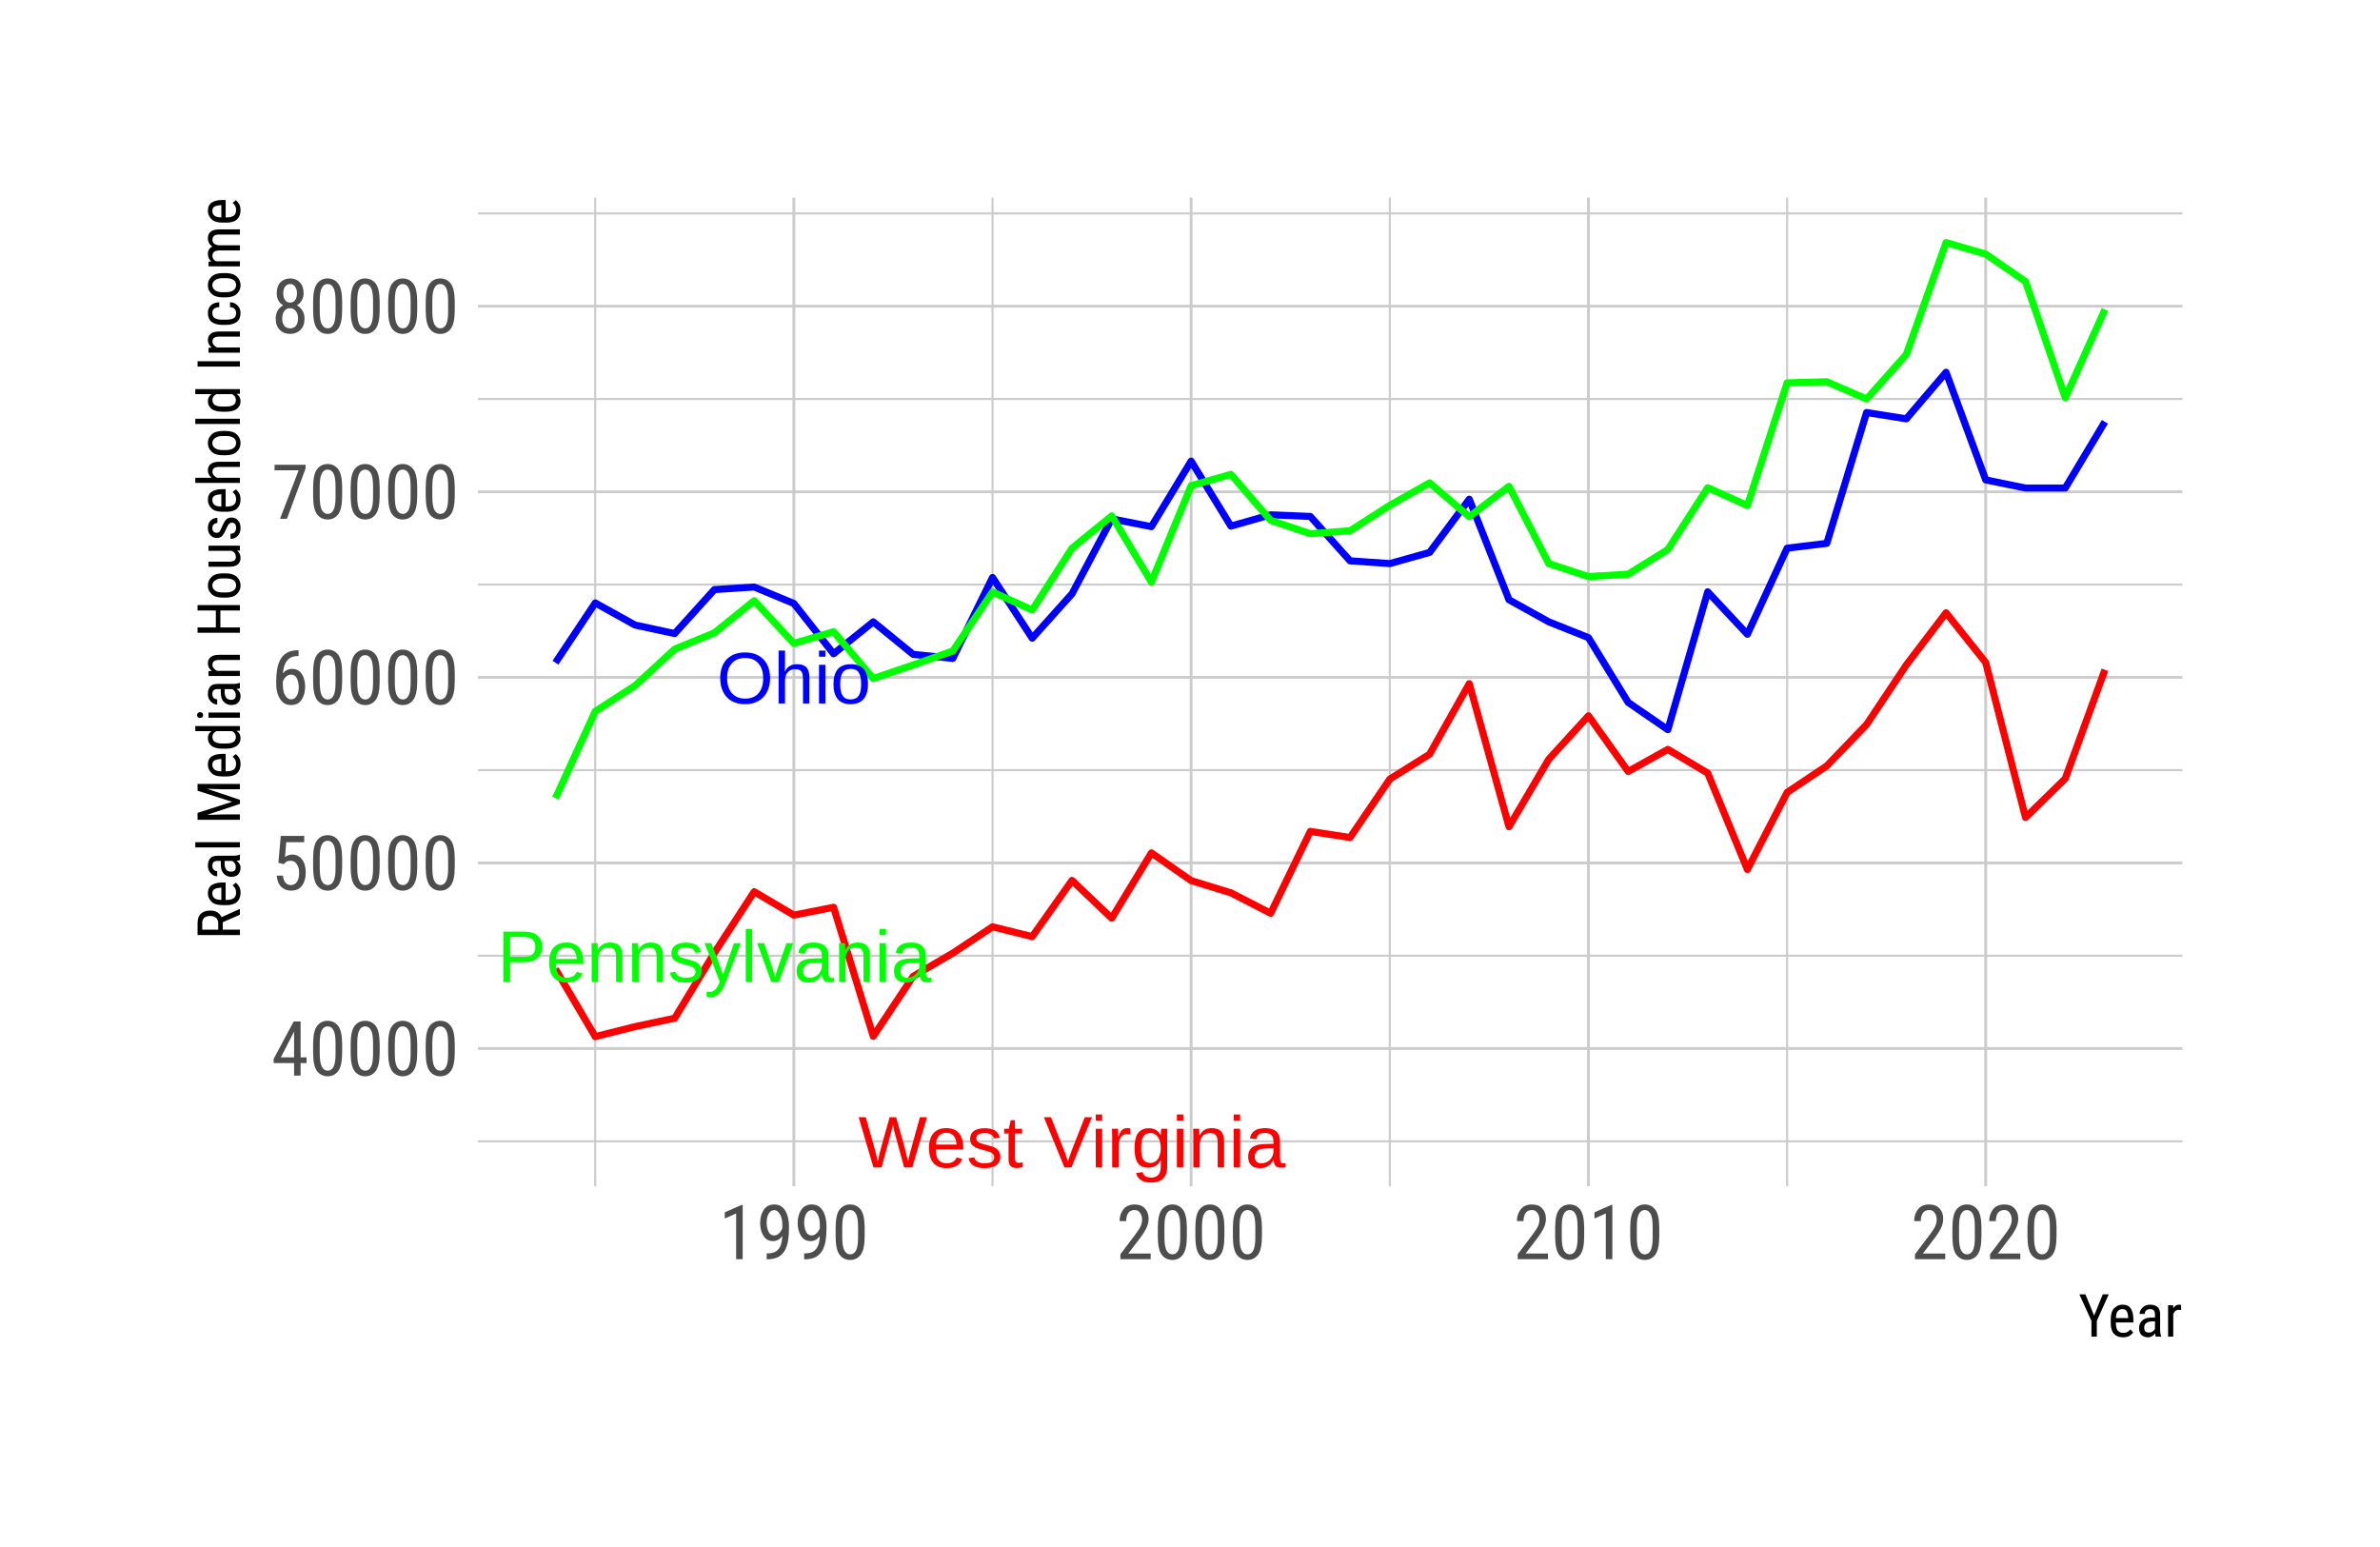
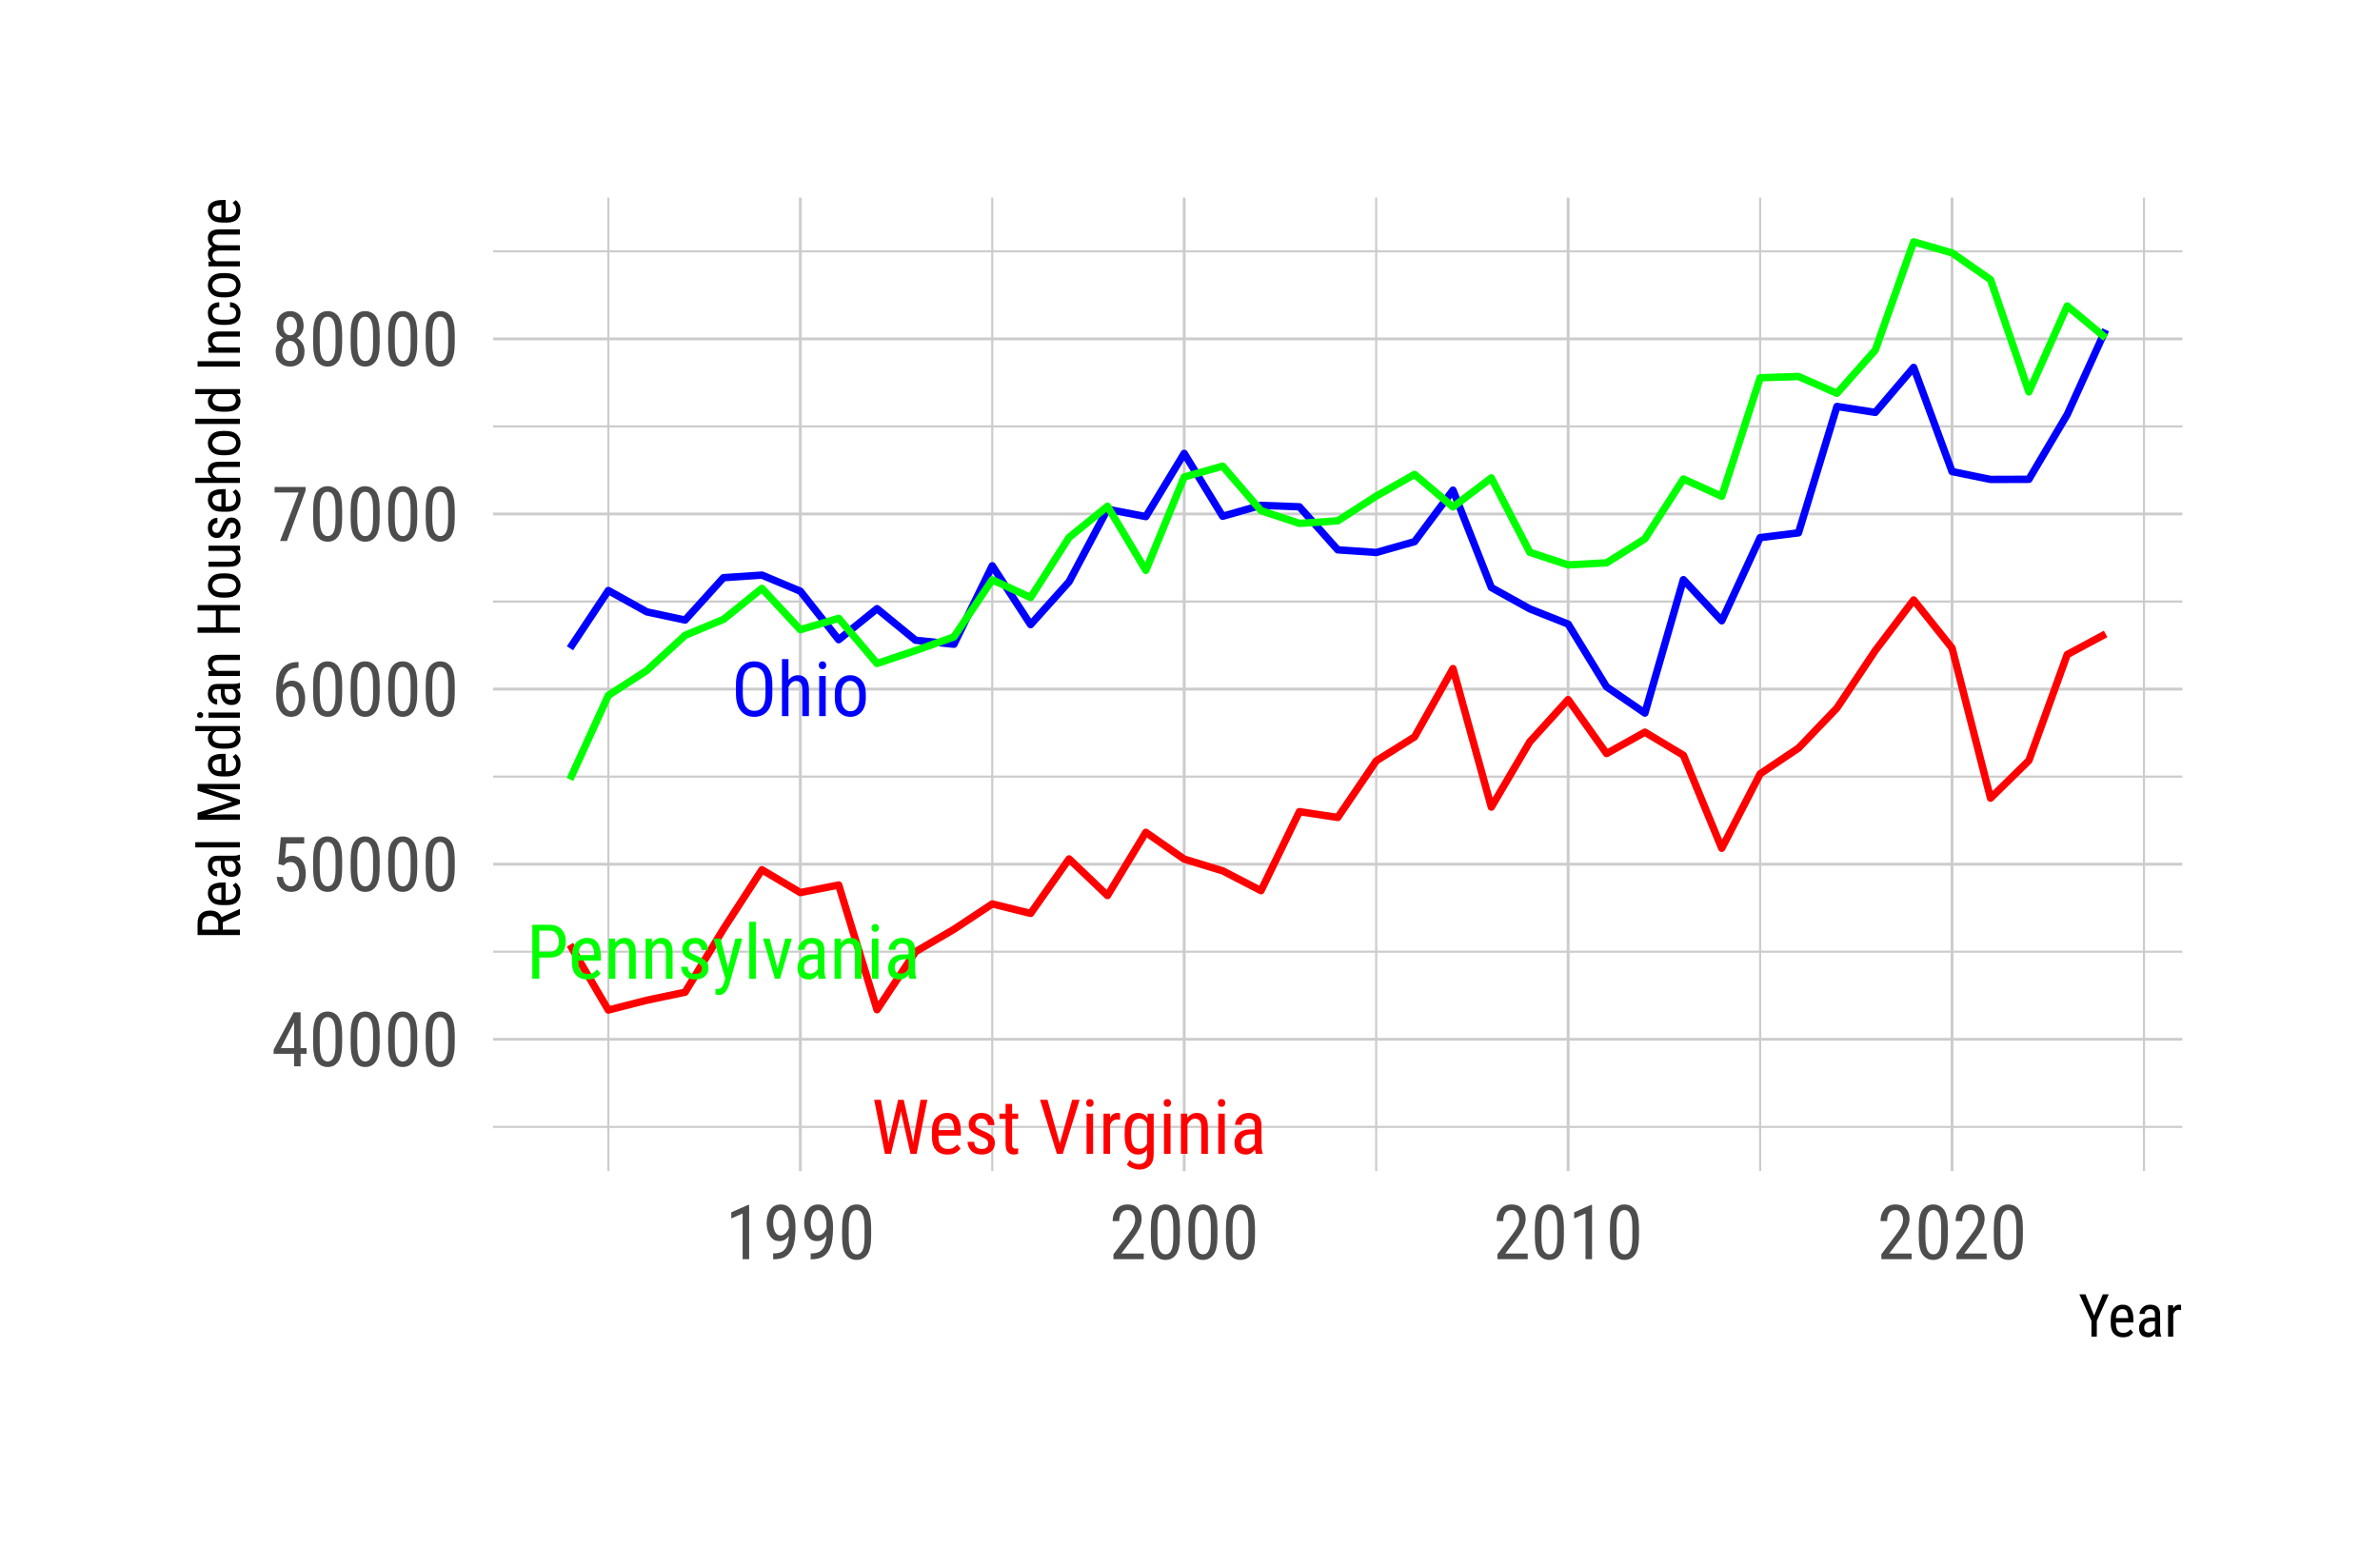
<svg xmlns="http://www.w3.org/2000/svg" width="360.00pt" height="234.00pt" viewBox="0 0 360.00 234.00">
  <g class="svglite">
    <defs>
      <style type="text/css">
    .svglite line, .svglite polyline, .svglite polygon, .svglite path, .svglite rect, .svglite circle {
      fill: none;
      stroke: #000000;
      stroke-linecap: round;
      stroke-linejoin: round;
      stroke-miterlimit: 10.00;
    }
    .svglite text {
      white-space: pre;
    }
    .svglite g.glyphgroup path {
      fill: inherit;
      stroke: none;
    }
  </style>
    </defs>
    <rect width="100%" height="100%" style="stroke: none; fill: #FFFFFF;" />
    <defs>
      <clipPath id="cpMC4wMHwzNjAuMDB8MC4wMHwyMzQuMDA=">
        <rect x="0.00" y="0.00" width="360.00" height="234.00" />
      </clipPath>
    </defs>
    <g clip-path="url(#cpMC4wMHwzNjAuMDB8MC4wMHwyMzQuMDA=)">
- </g>
+       <rect x="-0" y="-0" width="360.00" height="234.00" style="stroke-width: 1.12; stroke: none; fill: #FFFFFF;" />
+     </g>
    <defs>
-       <clipPath id="cpNzIuMzB8MzMwLjExfDI5Ljg5fDE3OS40Mw==">
-         <rect x="72.30" y="29.89" width="257.81" height="149.55" />
+       <clipPath id="cpNzQuNTl8MzMwLjExfDI5Ljg5fDE3Ny4xNA==">
+         <rect x="74.59" y="29.89" width="255.52" height="147.25" />
      </clipPath>
    </defs>
-     <g clip-path="url(#cpNzIuMzB8MzMwLjExfDI5Ljg5fDE3OS40Mw==)">
-       <polyline points="72.30,172.64 330.11,172.64 " style="stroke-width: 0.32; stroke: #CCCCCC; stroke-linecap: butt;" />
-       <polyline points="72.30,144.56 330.11,144.56 " style="stroke-width: 0.32; stroke: #CCCCCC; stroke-linecap: butt;" />
-       <polyline points="72.30,116.49 330.11,116.49 " style="stroke-width: 0.32; stroke: #CCCCCC; stroke-linecap: butt;" />
-       <polyline points="72.30,88.42 330.11,88.42 " style="stroke-width: 0.32; stroke: #CCCCCC; stroke-linecap: butt;" />
-       <polyline points="72.30,60.35 330.11,60.35 " style="stroke-width: 0.32; stroke: #CCCCCC; stroke-linecap: butt;" />
-       <polyline points="72.30,32.28 330.11,32.28 " style="stroke-width: 0.32; stroke: #CCCCCC; stroke-linecap: butt;" />
-       <polyline points="90.03,179.43 90.03,29.89 " style="stroke-width: 0.32; stroke: #CCCCCC; stroke-linecap: butt;" />
-       <polyline points="150.13,179.43 150.13,29.89 " style="stroke-width: 0.32; stroke: #CCCCCC; stroke-linecap: butt;" />
-       <polyline points="210.22,179.43 210.22,29.89 " style="stroke-width: 0.32; stroke: #CCCCCC; stroke-linecap: butt;" />
-       <polyline points="270.32,179.43 270.32,29.89 " style="stroke-width: 0.32; stroke: #CCCCCC; stroke-linecap: butt;" />
-       <polyline points="72.30,158.60 330.11,158.60 " style="stroke-width: 0.43; stroke: #CCCCCC; stroke-linecap: butt;" />
-       <polyline points="72.30,130.53 330.11,130.53 " style="stroke-width: 0.43; stroke: #CCCCCC; stroke-linecap: butt;" />
-       <polyline points="72.30,102.46 330.11,102.46 " style="stroke-width: 0.43; stroke: #CCCCCC; stroke-linecap: butt;" />
-       <polyline points="72.30,74.39 330.11,74.39 " style="stroke-width: 0.43; stroke: #CCCCCC; stroke-linecap: butt;" />
-       <polyline points="72.30,46.31 330.11,46.31 " style="stroke-width: 0.43; stroke: #CCCCCC; stroke-linecap: butt;" />
-       <polyline points="120.08,179.43 120.08,29.89 " style="stroke-width: 0.43; stroke: #CCCCCC; stroke-linecap: butt;" />
-       <polyline points="180.17,179.43 180.17,29.89 " style="stroke-width: 0.43; stroke: #CCCCCC; stroke-linecap: butt;" />
-       <polyline points="240.27,179.43 240.27,29.89 " style="stroke-width: 0.43; stroke: #CCCCCC; stroke-linecap: butt;" />
-       <polyline points="300.36,179.43 300.36,29.89 " style="stroke-width: 0.43; stroke: #CCCCCC; stroke-linecap: butt;" />
-       <polyline points="84.02,100.24 90.04,91.20 96.05,94.54 102.05,95.83 108.06,89.18 114.08,88.79 120.08,91.28 126.09,98.89 132.09,94.06 138.12,98.98 144.12,99.59 150.13,87.35 156.13,96.53 162.15,89.82 168.16,78.48 174.16,79.66 180.17,69.75 186.19,79.58 192.20,77.87 198.20,78.12 204.21,84.83 210.23,85.25 216.24,83.56 222.24,75.51 228.25,90.72 234.27,94.06 240.27,96.45 246.28,106.25 252.28,110.37 258.31,89.52 264.31,95.94 270.32,82.92 276.32,82.19 282.34,62.40 288.35,63.35 294.36,56.31 300.36,72.59 306.38,73.82 312.39,73.82 318.39,63.80 " style="stroke-width: 1.07; stroke: #0000FF; stroke-linecap: butt;" />
-       <polyline points="84.02,146.59 90.04,156.80 96.05,155.29 102.05,154.02 108.06,144.12 114.08,134.88 120.08,138.42 126.09,137.24 132.09,156.75 138.12,147.68 144.12,144.17 150.13,140.19 156.13,141.67 162.15,133.17 168.16,138.89 174.16,129.01 180.17,133.20 186.19,135.05 192.20,138.14 198.20,125.76 204.21,126.68 210.23,117.84 216.24,114.08 222.24,103.41 228.25,125.05 234.27,114.84 240.27,108.27 246.28,116.69 252.28,113.35 258.31,116.94 264.31,131.51 270.32,119.86 276.32,115.85 282.34,109.59 288.35,100.58 294.36,92.69 300.36,100.21 306.38,123.65 312.39,117.78 318.39,101.31 " style="stroke-width: 1.07; stroke: #FF0000; stroke-linecap: butt;" />
-       <polyline points="84.02,120.73 90.04,107.59 96.05,103.72 102.05,98.19 108.06,95.72 114.08,90.86 120.08,97.32 126.09,95.55 132.09,102.63 138.12,100.58 144.12,98.47 150.13,89.54 156.13,92.27 162.15,82.92 168.16,78.03 174.16,88.03 180.17,73.46 186.19,71.75 192.20,78.71 198.20,80.73 204.21,80.28 210.23,76.43 216.24,73.04 222.24,78.15 228.25,73.57 234.27,85.25 240.27,87.21 246.28,86.85 252.28,83.12 258.31,73.77 264.31,76.46 270.32,57.91 276.32,57.74 282.34,60.35 288.35,53.61 294.36,36.69 300.36,38.43 306.38,42.58 312.39,60.15 318.39,46.82 " style="stroke-width: 1.07; stroke: #00FF00; stroke-linecap: butt;" />
-       <text x="162.15" y="176.58" text-anchor="middle" style="font-size: 11.04px;fill: #FF0000; font-family: &quot;Arial&quot;;" textLength="64.59px" lengthAdjust="spacingAndGlyphs">West Virginia</text>
-       <text x="108.06" y="148.51" text-anchor="middle" style="font-size: 11.04px;fill: #00FF00; font-family: &quot;Arial&quot;;" textLength="65.66px" lengthAdjust="spacingAndGlyphs">Pennsylvania</text>
-       <text x="120.08" y="106.41" text-anchor="middle" style="font-size: 11.04px;fill: #0000FF; font-family: &quot;Arial&quot;;" textLength="23.31px" lengthAdjust="spacingAndGlyphs">Ohio</text>
+     <g clip-path="url(#cpNzQuNTl8MzMwLjExfDI5Ljg5fDE3Ny4xNA==)">
+       <polyline points="74.59,170.45 330.11,170.45 " style="stroke-width: 0.32; stroke: #CCCCCC; stroke-linecap: butt;" />
+       <polyline points="74.59,143.96 330.11,143.96 " style="stroke-width: 0.32; stroke: #CCCCCC; stroke-linecap: butt;" />
+       <polyline points="74.59,117.47 330.11,117.47 " style="stroke-width: 0.32; stroke: #CCCCCC; stroke-linecap: butt;" />
+       <polyline points="74.59,90.99 330.11,90.99 " style="stroke-width: 0.32; stroke: #CCCCCC; stroke-linecap: butt;" />
+       <polyline points="74.59,64.50 330.11,64.50 " style="stroke-width: 0.32; stroke: #CCCCCC; stroke-linecap: butt;" />
+       <polyline points="74.59,38.01 330.11,38.01 " style="stroke-width: 0.32; stroke: #CCCCCC; stroke-linecap: butt;" />
+       <polyline points="92.02,177.14 92.02,29.89 " style="stroke-width: 0.32; stroke: #CCCCCC; stroke-linecap: butt;" />
+       <polyline points="150.09,177.14 150.09,29.89 " style="stroke-width: 0.32; stroke: #CCCCCC; stroke-linecap: butt;" />
+       <polyline points="208.16,177.14 208.16,29.89 " style="stroke-width: 0.32; stroke: #CCCCCC; stroke-linecap: butt;" />
+       <polyline points="266.24,177.14 266.24,29.89 " style="stroke-width: 0.32; stroke: #CCCCCC; stroke-linecap: butt;" />
+       <polyline points="324.30,177.14 324.30,29.89 " style="stroke-width: 0.32; stroke: #CCCCCC; stroke-linecap: butt;" />
+       <polyline points="74.59,157.20 330.11,157.20 " style="stroke-width: 0.43; stroke: #CCCCCC; stroke-linecap: butt;" />
+       <polyline points="74.59,130.72 330.11,130.72 " style="stroke-width: 0.43; stroke: #CCCCCC; stroke-linecap: butt;" />
+       <polyline points="74.59,104.23 330.11,104.23 " style="stroke-width: 0.43; stroke: #CCCCCC; stroke-linecap: butt;" />
+       <polyline points="74.59,77.74 330.11,77.74 " style="stroke-width: 0.43; stroke: #CCCCCC; stroke-linecap: butt;" />
+       <polyline points="74.59,51.26 330.11,51.26 " style="stroke-width: 0.43; stroke: #CCCCCC; stroke-linecap: butt;" />
+       <polyline points="121.06,177.14 121.06,29.89 " style="stroke-width: 0.43; stroke: #CCCCCC; stroke-linecap: butt;" />
+       <polyline points="179.12,177.14 179.12,29.89 " style="stroke-width: 0.43; stroke: #CCCCCC; stroke-linecap: butt;" />
+       <polyline points="237.20,177.14 237.20,29.89 " style="stroke-width: 0.43; stroke: #CCCCCC; stroke-linecap: butt;" />
+       <polyline points="295.27,177.14 295.27,29.89 " style="stroke-width: 0.43; stroke: #CCCCCC; stroke-linecap: butt;" />
+       <polyline points="86.21,98.06 92.02,89.32 97.83,92.55 103.63,93.79 109.43,87.38 115.25,86.99 121.06,89.42 126.86,96.76 132.66,92.07 138.48,96.84 144.29,97.45 150.09,85.58 155.89,94.48 161.71,87.99 167.52,77.03 173.32,78.14 179.12,68.58 184.94,78.09 190.74,76.44 196.55,76.66 202.35,83.17 208.17,83.57 213.97,81.93 219.78,74.14 225.58,88.87 231.40,92.10 237.20,94.40 243.01,103.89 248.81,107.86 254.63,87.68 260.43,93.90 266.24,81.32 272.04,80.60 277.86,61.48 283.66,62.38 289.46,55.57 295.27,71.33 301.09,72.52 306.89,72.50 312.69,62.70 318.50,49.88 " style="stroke-width: 1.12; stroke: #0000FF; stroke-linecap: butt;" />
+       <polyline points="86.21,142.90 92.02,152.78 97.83,151.30 103.63,150.08 109.43,140.52 115.25,131.56 121.06,135.01 126.86,133.87 132.66,152.73 138.48,143.96 144.29,140.57 150.09,136.73 155.89,138.16 161.71,129.92 167.52,135.46 173.32,125.90 179.12,129.95 184.94,131.72 190.74,134.72 196.55,122.77 202.35,123.65 208.17,115.09 213.97,111.46 219.78,101.13 225.58,122.08 231.40,112.20 237.20,105.82 243.01,113.98 248.81,110.75 254.63,114.24 260.43,128.31 266.24,117.05 272.04,113.16 277.86,107.09 283.66,98.40 289.46,90.75 295.27,98.03 301.09,120.73 306.89,115.04 312.69,99.01 318.50,95.89 " style="stroke-width: 1.12; stroke: #FF0000; stroke-linecap: butt;" />
+       <polyline points="86.21,117.90 92.02,105.18 97.83,101.42 103.63,96.10 109.43,93.69 115.25,89.00 121.06,95.25 126.86,93.53 132.66,100.36 138.48,98.40 144.29,96.34 150.09,87.70 155.89,90.38 161.71,81.29 167.52,76.58 173.32,86.27 179.12,72.15 184.94,70.51 190.74,77.24 196.55,79.17 202.35,78.78 208.17,75.04 213.97,71.76 219.78,76.68 225.58,72.29 231.40,83.54 237.20,85.45 243.01,85.13 248.81,81.50 254.63,72.45 260.43,75.07 266.24,57.14 272.04,56.95 277.86,59.49 283.66,52.95 289.46,36.58 295.27,38.25 301.09,42.30 306.89,59.28 312.69,46.28 318.50,51.10 " style="stroke-width: 1.12; stroke: #00FF00; stroke-linecap: butt;" />
+       <text x="161.71" y="174.53" text-anchor="middle" style="font-size: 11.50px;fill: #FF0000; font-family: &quot;Roboto Condensed&quot;;" textLength="59.75px" lengthAdjust="spacingAndGlyphs">West Virginia</text>
+       <text x="109.43" y="148.05" text-anchor="middle" style="font-size: 11.50px;fill: #00FF00; font-family: &quot;Roboto Condensed&quot;;" textLength="59.56px" lengthAdjust="spacingAndGlyphs">Pennsylvania</text>
+       <text x="121.06" y="108.32" text-anchor="middle" style="font-size: 11.50px;fill: #0000FF; font-family: &quot;Roboto Condensed&quot;;" textLength="20.86px" lengthAdjust="spacingAndGlyphs">Ohio</text>
    </g>
    <g clip-path="url(#cpMC4wMHwzNjAuMDB8MC4wMHwyMzQuMDA=)">
-       <text x="69.43" y="162.69" text-anchor="end" style="font-size: 11.50px;fill: #4D4D4D; font-family: &quot;Roboto Condensed&quot;;" textLength="28.36px" lengthAdjust="spacingAndGlyphs">40000</text>
-       <text x="69.43" y="134.61" text-anchor="end" style="font-size: 11.50px;fill: #4D4D4D; font-family: &quot;Roboto Condensed&quot;;" textLength="28.36px" lengthAdjust="spacingAndGlyphs">50000</text>
-       <text x="69.43" y="106.54" text-anchor="end" style="font-size: 11.50px;fill: #4D4D4D; font-family: &quot;Roboto Condensed&quot;;" textLength="28.36px" lengthAdjust="spacingAndGlyphs">60000</text>
-       <text x="69.43" y="78.47" text-anchor="end" style="font-size: 11.50px;fill: #4D4D4D; font-family: &quot;Roboto Condensed&quot;;" textLength="28.36px" lengthAdjust="spacingAndGlyphs">70000</text>
-       <text x="69.43" y="50.40" text-anchor="end" style="font-size: 11.50px;fill: #4D4D4D; font-family: &quot;Roboto Condensed&quot;;" textLength="28.36px" lengthAdjust="spacingAndGlyphs">80000</text>
-       <text x="120.08" y="190.47" text-anchor="middle" style="font-size: 11.50px;fill: #4D4D4D; font-family: &quot;Roboto Condensed&quot;;" textLength="22.69px" lengthAdjust="spacingAndGlyphs">1990</text>
-       <text x="180.17" y="190.47" text-anchor="middle" style="font-size: 11.50px;fill: #4D4D4D; font-family: &quot;Roboto Condensed&quot;;" textLength="22.69px" lengthAdjust="spacingAndGlyphs">2000</text>
-       <text x="240.27" y="190.47" text-anchor="middle" style="font-size: 11.50px;fill: #4D4D4D; font-family: &quot;Roboto Condensed&quot;;" textLength="22.69px" lengthAdjust="spacingAndGlyphs">2010</text>
-       <text x="300.36" y="190.47" text-anchor="middle" style="font-size: 11.50px;fill: #4D4D4D; font-family: &quot;Roboto Condensed&quot;;" textLength="22.69px" lengthAdjust="spacingAndGlyphs">2020</text>
+       <text x="69.43" y="161.29" text-anchor="end" style="font-size: 11.50px;fill: #4D4D4D; font-family: &quot;Roboto Condensed&quot;;" textLength="28.36px" lengthAdjust="spacingAndGlyphs">40000</text>
+       <text x="69.43" y="134.80" text-anchor="end" style="font-size: 11.50px;fill: #4D4D4D; font-family: &quot;Roboto Condensed&quot;;" textLength="28.36px" lengthAdjust="spacingAndGlyphs">50000</text>
+       <text x="69.43" y="108.32" text-anchor="end" style="font-size: 11.50px;fill: #4D4D4D; font-family: &quot;Roboto Condensed&quot;;" textLength="28.36px" lengthAdjust="spacingAndGlyphs">60000</text>
+       <text x="69.43" y="81.83" text-anchor="end" style="font-size: 11.50px;fill: #4D4D4D; font-family: &quot;Roboto Condensed&quot;;" textLength="28.36px" lengthAdjust="spacingAndGlyphs">70000</text>
+       <text x="69.43" y="55.34" text-anchor="end" style="font-size: 11.50px;fill: #4D4D4D; font-family: &quot;Roboto Condensed&quot;;" textLength="28.36px" lengthAdjust="spacingAndGlyphs">80000</text>
+       <text x="121.06" y="190.47" text-anchor="middle" style="font-size: 11.50px;fill: #4D4D4D; font-family: &quot;Roboto Condensed&quot;;" textLength="22.69px" lengthAdjust="spacingAndGlyphs">1990</text>
+       <text x="179.12" y="190.47" text-anchor="middle" style="font-size: 11.50px;fill: #4D4D4D; font-family: &quot;Roboto Condensed&quot;;" textLength="22.69px" lengthAdjust="spacingAndGlyphs">2000</text>
+       <text x="237.20" y="190.47" text-anchor="middle" style="font-size: 11.50px;fill: #4D4D4D; font-family: &quot;Roboto Condensed&quot;;" textLength="22.69px" lengthAdjust="spacingAndGlyphs">2010</text>
+       <text x="295.27" y="190.47" text-anchor="middle" style="font-size: 11.50px;fill: #4D4D4D; font-family: &quot;Roboto Condensed&quot;;" textLength="22.69px" lengthAdjust="spacingAndGlyphs">2020</text>
      <text x="330.11" y="202.19" text-anchor="end" style="font-size: 9.00px; font-family: &quot;Roboto Condensed&quot;;" textLength="15.70px" lengthAdjust="spacingAndGlyphs">Year</text>
      <text transform="translate(36.29,29.89) rotate(-90)" text-anchor="end" style="font-size: 9.00px; font-family: &quot;Roboto Condensed&quot;;" textLength="112.19px" lengthAdjust="spacingAndGlyphs">Real Median Household Income</text>
    </g>
  </g>
</svg>
